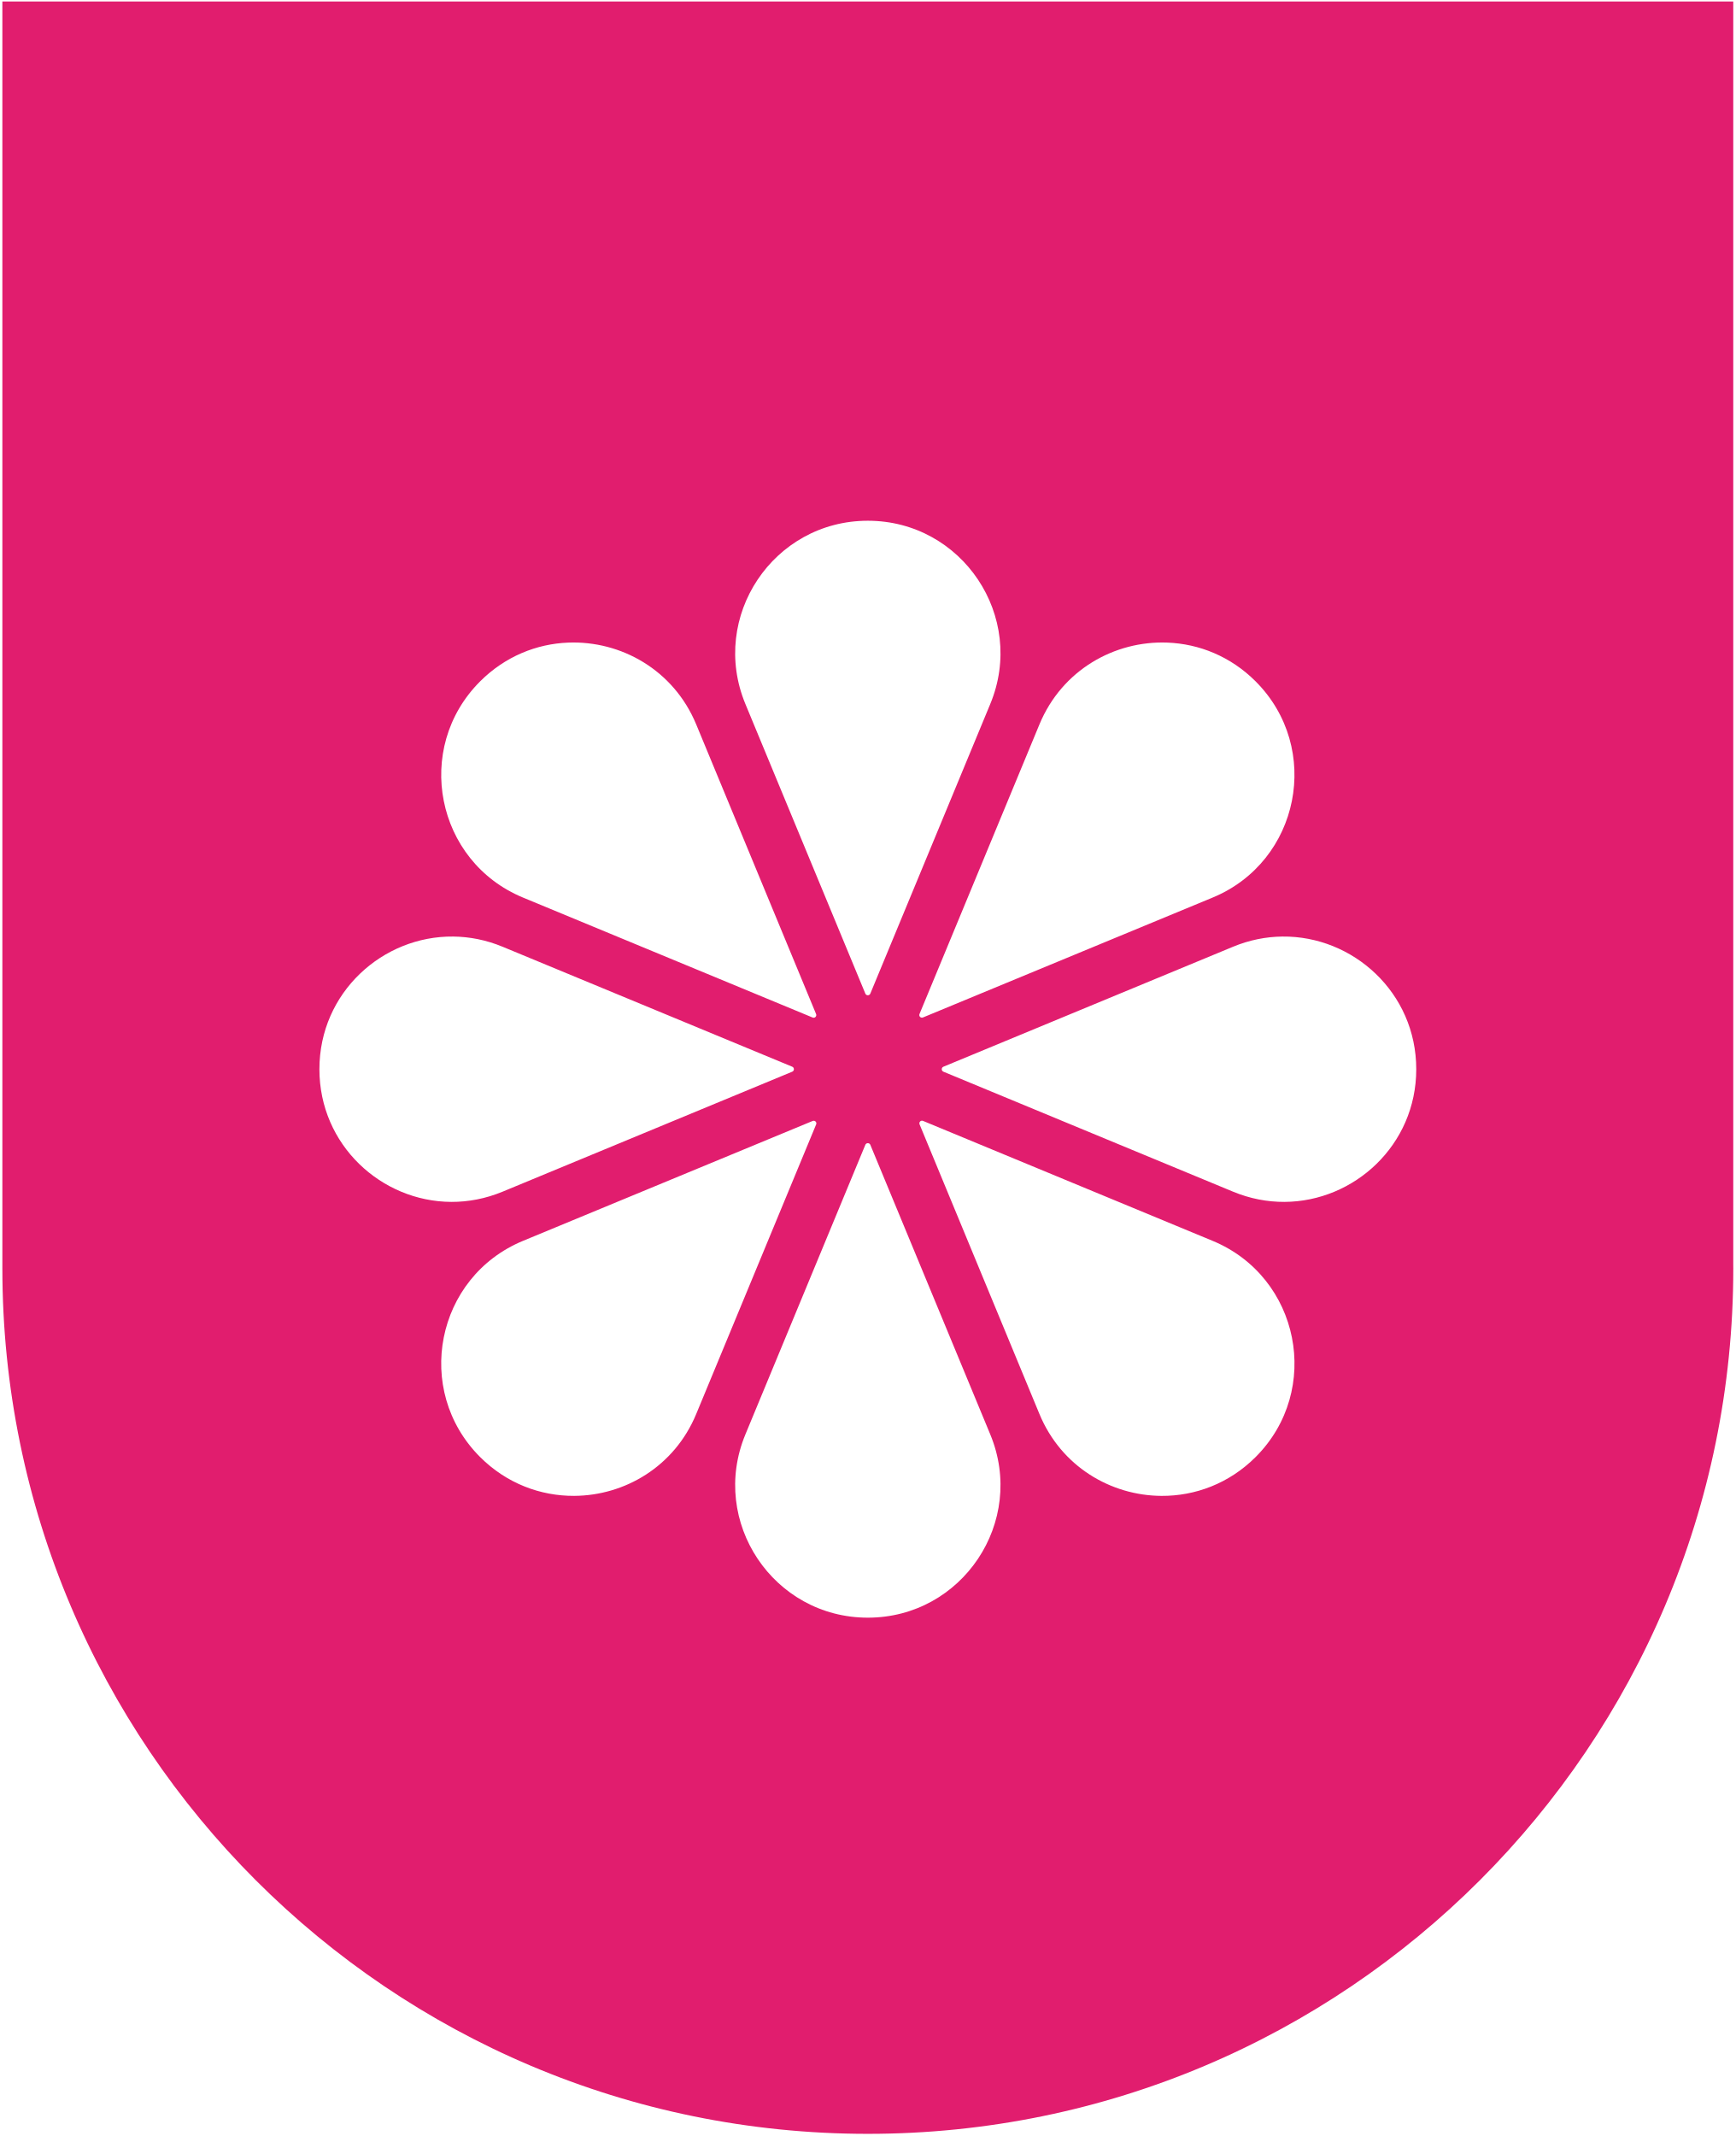
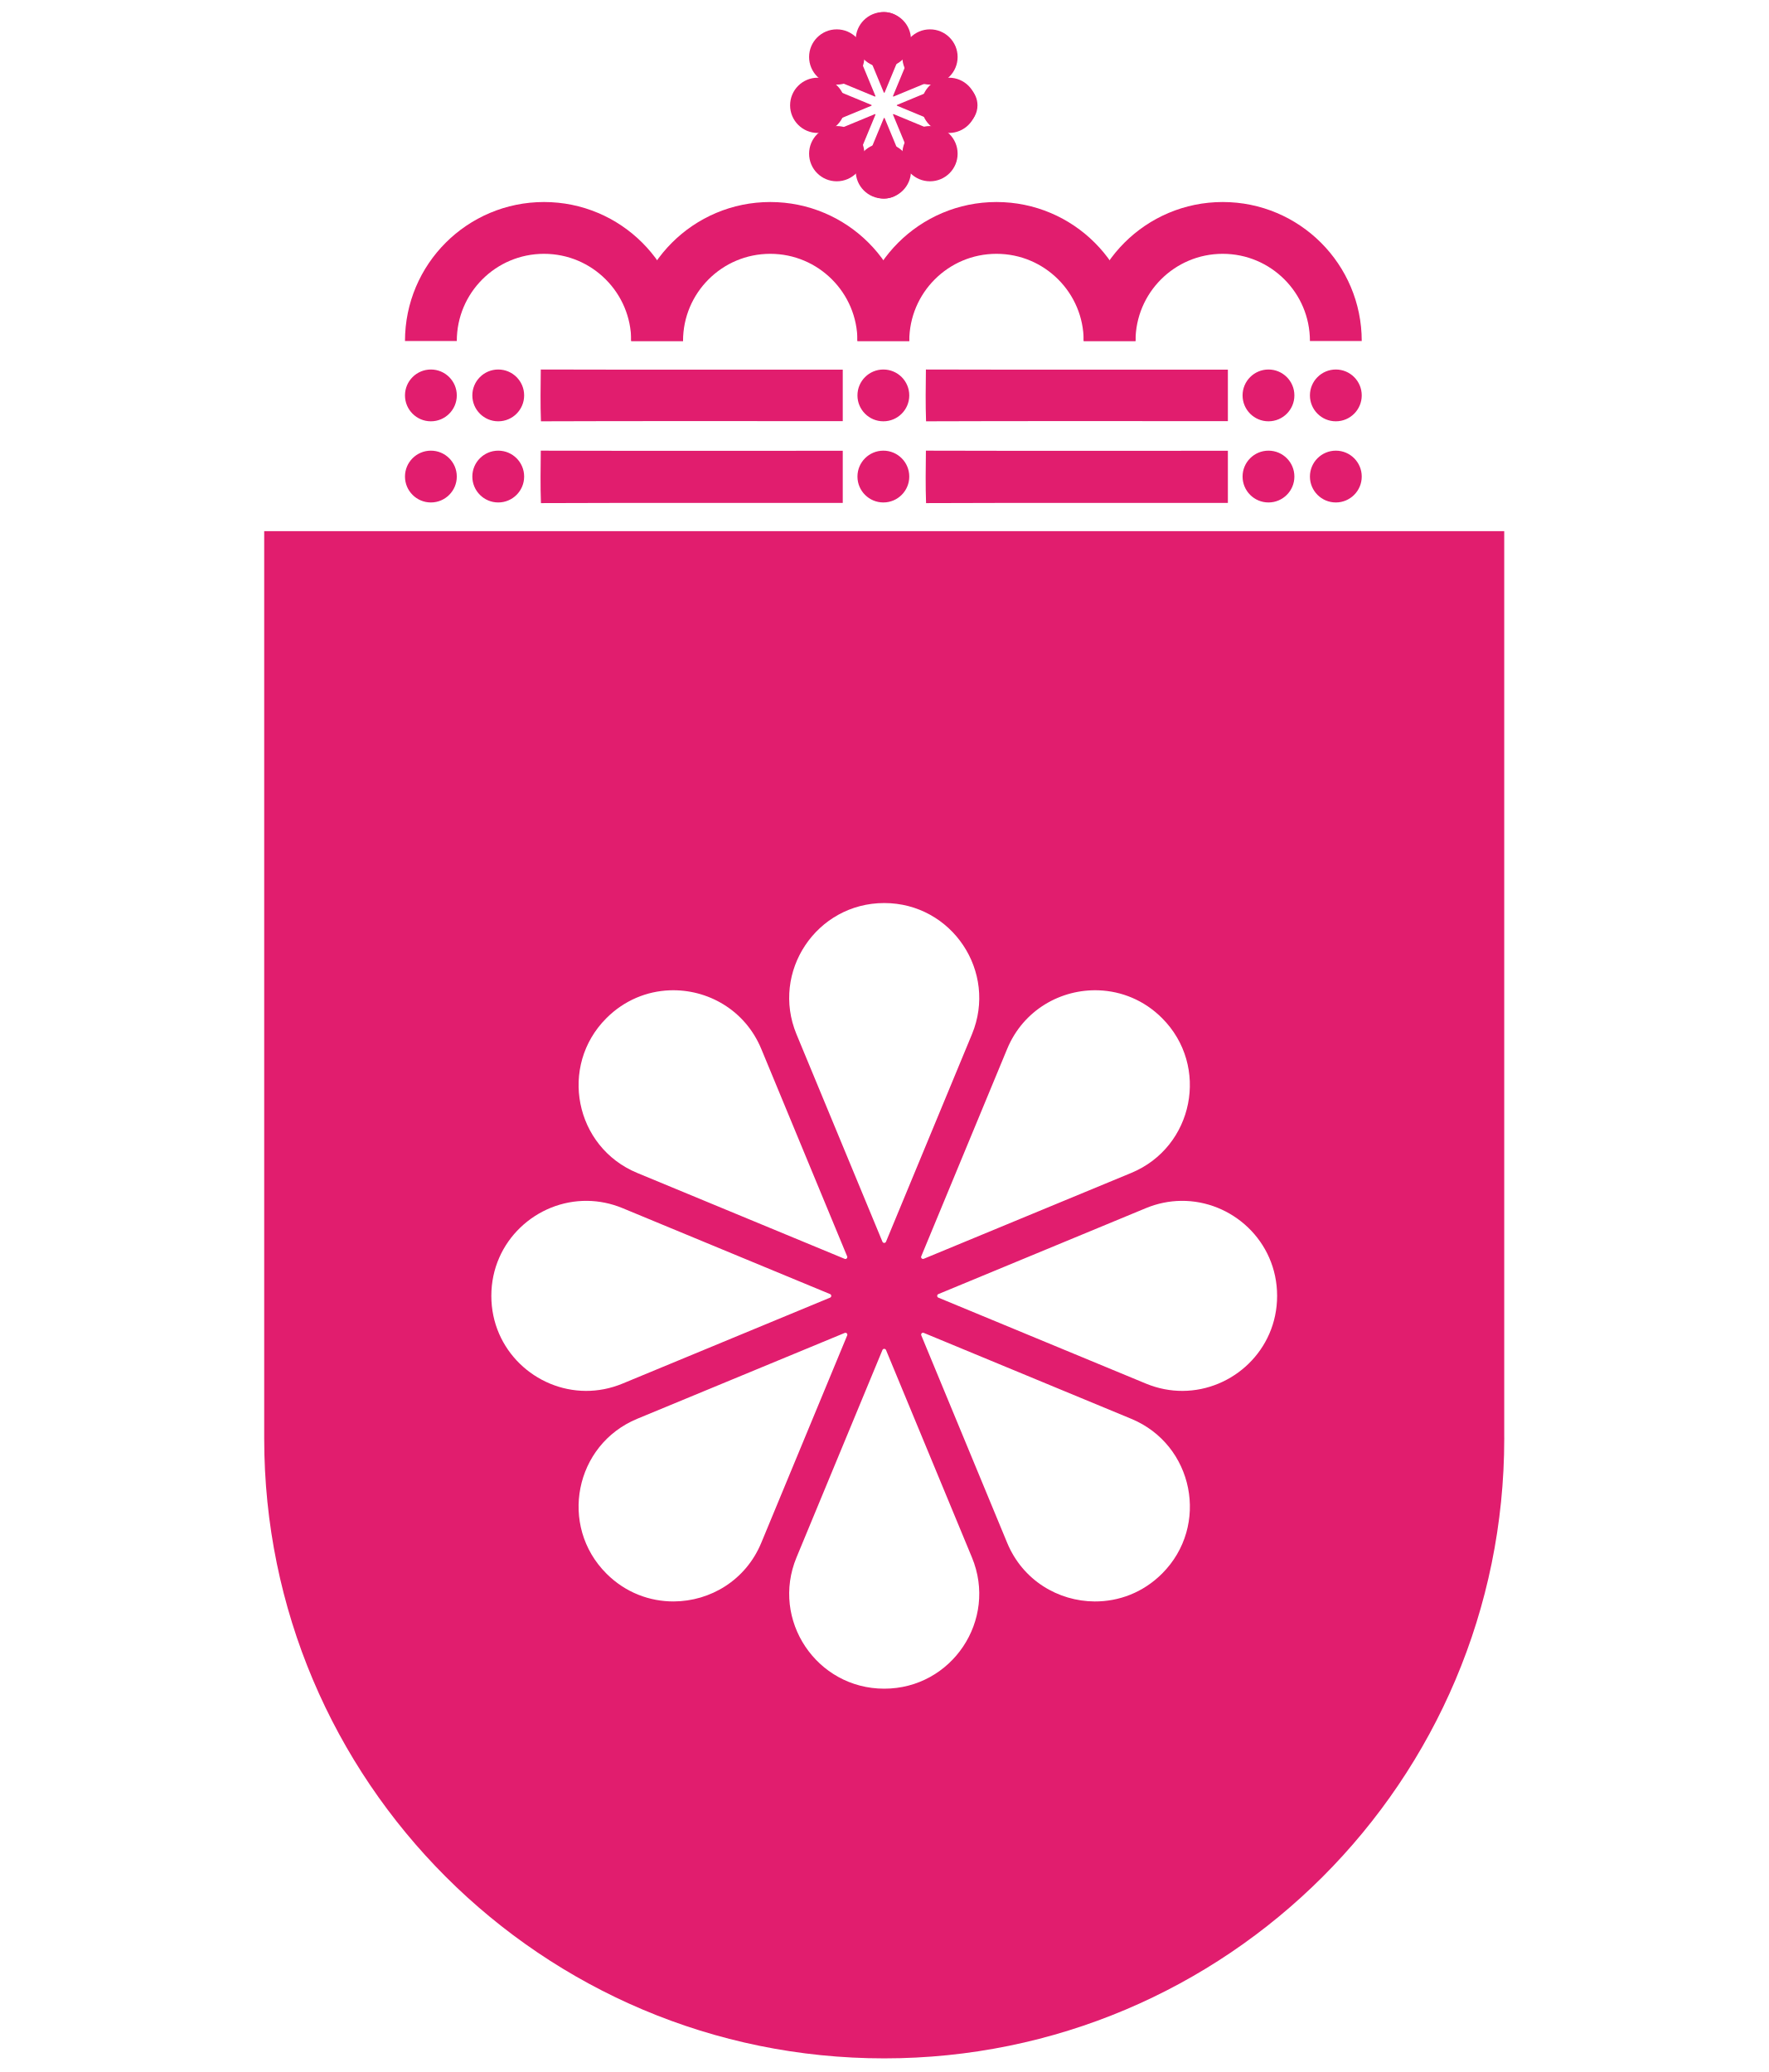
- <svg xmlns="http://www.w3.org/2000/svg" width="720" height="886" viewBox="0 0 720 886">
-   <path id="Path" fill="#e11d6e" stroke="none" d="M 360 885.105 C 161.722 885.105 0.982 724.366 0.982 526.088 C 0.982 525.617 0.996 525.13 0.982 524.66 L 0.982 0.625 L 719.004 0.625 L 719.004 524.66 C 719.004 525.13 719.018 525.603 719.018 526.088 C 719.018 724.366 558.278 885.105 360 885.105 Z M 360 671 C 399.174 671 425.786 631.197 410.795 595 L 361.031 474.854 C 360.844 474.399 360.42 474.178 360 474.178 C 359.58 474.178 359.156 474.399 358.969 474.854 L 309.205 595 C 294.211 631.197 320.826 671 360 671 Z M 481.826 620.482 C 495.744 620.558 509.845 615.398 520.885 604.354 C 548.582 576.654 539.234 529.692 503.039 514.701 L 382.893 464.938 C 381.971 464.561 381.094 465.481 381.471 466.393 L 431.197 586.541 C 440.217 608.316 460.813 620.368 481.826 620.482 Z M 238.189 620.475 C 259.193 620.362 279.781 608.316 288.799 586.541 L 338.564 466.393 C 338.941 465.471 338.019 464.597 337.107 464.971 L 216.957 514.701 C 180.762 529.692 171.441 576.643 199.148 604.354 C 210.185 615.389 224.278 620.549 238.189 620.475 Z M 187.201 498.537 C 194.222 498.567 201.429 497.225 208.498 494.297 L 328.646 444.531 C 329.558 444.154 329.558 442.846 328.646 442.469 L 208.498 392.705 C 201.711 389.891 194.814 388.552 188.059 388.475 C 158.79 388.138 132.5 411.672 132.5 443.5 C 132.5 475.023 158.274 498.415 187.201 498.537 Z M 532.797 498.537 C 561.724 498.415 587.5 475.023 587.5 443.5 C 587.5 411.672 561.211 388.138 531.939 388.475 C 525.187 388.552 518.287 389.891 511.5 392.705 L 391.354 442.469 C 390.442 442.846 390.442 444.154 391.354 444.531 L 511.5 494.297 C 518.569 497.225 525.776 498.567 532.797 498.537 Z M 337.449 422.148 C 338.229 422.21 338.857 421.405 338.529 420.607 L 288.799 300.461 C 279.425 277.841 257.564 265.704 235.727 266.547 C 222.622 267.053 209.541 272.26 199.148 282.652 C 171.451 310.35 180.762 357.309 216.957 372.303 L 337.107 422.066 C 337.223 422.113 337.338 422.14 337.449 422.148 Z M 382.387 422.117 C 382.55 422.127 382.722 422.1 382.893 422.029 L 503.039 372.303 C 539.234 357.309 548.571 310.325 520.85 282.615 C 510.463 272.229 497.377 267.053 484.27 266.547 C 462.43 265.704 440.571 277.841 431.197 300.461 L 381.434 420.607 C 381.13 421.356 381.68 422.076 382.387 422.117 Z M 359.998 412.832 C 360.42 412.832 360.843 412.604 361.031 412.148 L 410.795 292 C 425.786 255.803 399.174 216 360 216 C 320.826 216 294.211 255.803 309.205 292 L 358.969 412.148 C 359.156 412.604 359.576 412.832 359.998 412.832 Z" />
-   <path id="Path-copy" fill="#f99633" stroke="none" visibility="hidden" d="M 359 263 C 313.455 263 282.511 309.277 299.943 351.361 L 357.801 491.049 C 358.236 492.108 359.761 492.108 360.199 491.049 L 418.057 351.361 C 435.486 309.277 404.546 263 359 263 Z M 214.516 321.769 C 199.28 322.357 184.069 328.409 171.987 340.492 C 139.785 372.694 150.612 427.29 192.694 444.722 L 332.384 502.581 C 333.456 503.016 334.472 501.944 334.037 500.885 L 276.22 361.197 C 265.321 334.898 239.904 320.788 214.516 321.769 Z M 503.481 321.769 C 478.089 320.788 452.676 334.898 441.777 361.197 L 383.92 500.885 C 383.485 501.957 384.556 502.976 385.616 502.538 L 525.303 444.722 C 567.385 427.29 578.24 372.666 546.01 340.449 C 533.934 328.374 518.72 322.357 503.481 321.769 Z M 159.094 463.526 C 125.065 463.134 94.501 490.496 94.501 527.501 C 94.501 573.046 140.776 603.99 182.858 586.557 L 322.548 528.7 C 323.608 528.262 323.608 526.739 322.548 526.301 L 182.858 468.444 C 174.966 465.172 166.948 463.616 159.094 463.526 Z M 558.903 463.526 C 551.052 463.616 543.03 465.172 535.139 468.444 L 395.452 526.301 C 394.393 526.739 394.393 528.262 395.452 528.7 L 535.139 586.557 C 577.221 603.99 623.499 573.046 623.499 527.501 C 623.499 490.496 592.935 463.134 558.903 463.526 Z M 385.616 552.423 C 384.544 551.985 383.525 553.057 383.963 554.116 L 441.777 693.804 C 459.209 735.888 513.836 746.74 546.05 714.514 C 578.252 682.309 567.385 627.71 525.303 610.281 L 385.616 552.423 Z M 332.384 552.464 L 192.694 610.281 C 150.612 627.71 139.773 682.296 171.987 714.514 C 204.192 746.715 258.791 735.888 276.22 693.804 L 334.077 554.116 C 334.515 553.045 333.444 552.029 332.384 552.464 Z M 359 563.167 C 358.512 563.167 358.018 563.424 357.801 563.953 L 299.943 703.64 C 282.511 745.724 313.455 792 359 792 C 404.546 792 435.486 745.724 418.057 703.64 L 360.199 563.953 C 359.982 563.424 359.488 563.167 359 563.167 Z" />
-   <path id="Path-copy-2" fill="#f99633" stroke="none" visibility="hidden" d="M 360 216 C 320.826 216 294.211 255.803 309.204 292 L 358.969 412.148 C 359.343 413.059 360.655 413.059 361.031 412.148 L 410.796 292 C 425.787 255.803 399.174 216 360 216 Z M 235.727 266.548 C 222.623 267.054 209.54 272.259 199.148 282.652 C 171.45 310.349 180.763 357.308 216.958 372.302 L 337.107 422.067 C 338.029 422.441 338.903 421.519 338.529 420.608 L 288.8 300.46 C 279.426 277.841 257.564 265.704 235.727 266.548 Z M 484.27 266.548 C 462.43 265.704 440.572 277.841 431.198 300.46 L 381.434 420.608 C 381.06 421.53 381.981 422.406 382.893 422.029 L 503.04 372.302 C 539.234 357.308 548.571 310.325 520.85 282.615 C 510.463 272.229 497.377 267.054 484.27 266.548 Z M 188.058 388.475 C 158.79 388.138 132.501 411.672 132.501 443.501 C 132.501 482.675 172.303 509.29 208.498 494.296 L 328.647 444.532 C 329.558 444.155 329.558 442.846 328.647 442.469 L 208.498 392.705 C 201.71 389.891 194.813 388.552 188.058 388.475 Z M 531.939 388.475 C 525.187 388.552 518.287 389.891 511.5 392.705 L 391.353 442.469 C 390.442 442.846 390.442 444.155 391.353 444.532 L 511.5 494.296 C 547.695 509.29 587.499 482.675 587.499 443.501 C 587.499 411.672 561.211 388.138 531.939 388.475 Z M 382.893 464.937 C 381.971 464.56 381.094 465.482 381.471 466.393 L 431.198 586.54 C 446.191 622.738 493.177 632.072 520.884 604.353 C 548.582 576.653 539.234 529.692 503.04 514.701 L 382.893 464.937 Z M 337.107 464.972 L 216.958 514.701 C 180.763 529.692 171.44 576.642 199.148 604.353 C 226.848 632.05 273.809 622.738 288.8 586.54 L 338.564 466.393 C 338.94 465.471 338.019 464.597 337.107 464.972 Z M 360 474.177 C 359.58 474.177 359.156 474.399 358.969 474.853 L 309.204 595 C 294.211 631.198 320.826 671 360 671 C 399.174 671 425.787 631.198 410.796 595 L 361.031 474.853 C 360.844 474.399 360.42 474.177 360 474.177 Z" />
+ <svg xmlns="http://www.w3.org/2000/svg" width="1024" height="1200" viewBox="0 0 1024 1200">
+   <path id="Path" fill="#e11d6e" stroke="none" d="M 512 1192.105 C 313.722 1192.105 152.982 1031.366 152.982 833.088 C 152.982 832.617 152.996 832.13 152.982 831.66 L 152.982 307.625 L 871.004 307.625 L 871.004 831.66 C 871.004 832.13 871.018 832.603 871.018 833.088 C 871.018 1031.366 710.278 1192.105 512 1192.105 Z M 512 978 C 551.174 978 577.786 938.197 562.795 902 L 513.031 781.854 C 512.844 781.399 512.42 781.178 512 781.178 C 511.58 781.178 511.156 781.399 510.969 781.854 L 461.205 902 C 446.211 938.197 472.826 978 512 978 Z M 633.826 927.482 C 647.744 927.558 661.845 922.398 672.885 911.354 C 700.582 883.654 691.234 836.692 655.039 821.701 L 534.893 771.938 C 533.971 771.561 533.094 772.481 533.471 773.393 L 583.197 893.541 C 592.217 915.316 612.813 927.368 633.826 927.482 Z M 390.189 927.475 C 411.193 927.362 431.781 915.316 440.799 893.541 L 490.564 773.393 C 490.941 772.471 490.019 771.597 489.107 771.971 L 368.957 821.701 C 332.762 836.692 323.441 883.643 351.148 911.354 C 362.185 922.389 376.278 927.549 390.189 927.475 Z M 339.201 805.537 C 346.222 805.567 353.429 804.225 360.498 801.297 L 480.646 751.531 C 481.558 751.154 481.558 749.846 480.646 749.469 L 360.498 699.705 C 353.711 696.891 346.814 695.552 340.059 695.475 C 310.79 695.138 284.5 718.672 284.5 750.5 C 284.5 782.023 310.274 805.415 339.201 805.537 Z M 684.797 805.537 C 713.724 805.415 739.5 782.023 739.5 750.5 C 739.5 718.672 713.211 695.138 683.939 695.475 C 677.187 695.552 670.287 696.891 663.5 699.705 L 543.354 749.469 C 542.442 749.846 542.442 751.154 543.354 751.531 L 663.5 801.297 C 670.569 804.225 677.776 805.567 684.797 805.537 Z M 489.449 729.148 C 490.229 729.21 490.857 728.405 490.529 727.607 L 440.799 607.461 C 431.425 584.841 409.564 572.704 387.727 573.547 C 374.622 574.053 361.541 579.26 351.148 589.652 C 323.451 617.35 332.762 664.309 368.957 679.303 L 489.107 729.066 C 489.223 729.113 489.338 729.14 489.449 729.148 Z M 534.387 729.117 C 534.55 729.127 534.722 729.1 534.893 729.029 L 655.039 679.303 C 691.234 664.309 700.571 617.325 672.85 589.615 C 662.463 579.229 649.377 574.053 636.27 573.547 C 614.43 572.704 592.571 584.841 583.197 607.461 L 533.434 727.607 C 533.13 728.356 533.68 729.076 534.387 729.117 Z M 511.998 719.832 C 512.42 719.832 512.843 719.604 513.031 719.148 L 562.795 599 C 577.786 562.803 551.174 523 512 523 C 472.826 523 446.211 562.803 461.205 599 L 510.969 719.148 C 511.156 719.604 511.576 719.832 511.998 719.832 Z" />
+   <g id="Group-copy">
+     <path id="svg6-copy-6" fill="#f3852b" stroke="none" visibility="hidden" d="M 313.515 308 C 312.671 302.338 313.063 296.662 313.304 291 C 445.862 291.096 578.42 291.022 710.977 291.037 C 711.008 296.677 711.008 302.309 710.977 307.941 C 578.48 307.978 445.983 307.867 313.515 308 Z" />
+     <path id="svg6-copy-2" fill="#e11d6e" stroke="none" d="M 313.227 291.38 C 312.855 281.262 313.028 271.118 313.134 261 C 371.419 261.172 429.705 261.04 487.99 261.066 C 488.003 271.144 488.003 281.209 487.99 291.274 C 429.731 291.34 371.472 291.142 313.227 291.38 Z" />
+     <path id="svg6-copy-4" fill="#e11d6e" stroke="none" d="M 536.227 291.38 C 535.855 281.262 536.028 271.118 536.134 261 C 594.419 261.172 652.705 261.04 710.99 261.066 C 711.003 271.144 711.003 281.209 710.99 291.274 C 652.731 291.34 594.472 291.142 536.227 291.38 Z" />
+     <path id="svg6-copy-3" fill="#e11d6e" stroke="none" d="M 313.227 244 C 312.855 234.009 313.028 223.991 313.134 214 C 371.419 214.17 429.705 214.039 487.99 214.065 C 488.003 224.017 488.003 233.956 487.99 243.895 C 429.731 243.961 371.472 243.765 313.227 244 Z" />
+     <path id="svg6-copy-5" fill="#e11d6e" stroke="none" d="M 536.227 244 C 535.855 234.009 536.028 223.991 536.134 214 C 594.419 214.17 652.705 214.039 710.99 214.065 C 711.003 224.017 711.003 233.956 710.99 243.895 C 652.731 243.961 594.472 243.765 536.227 244 Z" />
+     <g id="Group">
+       <path id="Shape-copy-12" fill="#e11d6e" fill-rule="evenodd" stroke="none" d="M 264.5 229 C 264.5 220.716 257.784 214 249.5 214 C 241.216 214 234.5 220.716 234.5 229 C 234.5 237.284 241.216 244 249.5 244 C 257.784 244 264.5 237.284 264.5 229 Z" />
+       <path id="Shape-copy-15" fill="#e11d6e" fill-rule="evenodd" stroke="none" d="M 303.5 229 C 303.5 220.716 296.784 214 288.5 214 C 280.216 214 273.5 220.716 273.5 229 C 273.5 237.284 280.216 244 288.5 244 C 296.784 244 303.5 237.284 303.5 229 Z" />
+       <path id="Shape-copy-17" fill="#e11d6e" fill-rule="evenodd" stroke="none" d="M 264.5 276 C 264.5 267.716 257.784 261 249.5 261 C 241.216 261 234.5 267.716 234.5 276 C 234.5 284.284 241.216 291 249.5 291 C 257.784 291 264.5 284.284 264.5 276 Z" />
+       <path id="Shape-copy-16" fill="#e11d6e" fill-rule="evenodd" stroke="none" d="M 303.5 276 C 303.5 267.716 296.784 261 288.5 261 C 280.216 261 273.5 267.716 273.5 276 C 273.5 284.284 280.216 291 288.5 291 C 296.784 291 303.5 284.284 303.5 276 Z" />
+       <path id="Shape-copy-19" fill="#e11d6e" fill-rule="evenodd" stroke="none" d="M 749.5 276 C 749.5 267.716 742.784 261 734.5 261 C 726.216 261 719.5 267.716 719.5 276 C 719.5 284.284 726.216 291 734.5 291 C 742.784 291 749.5 284.284 749.5 276 Z" />
+       <path id="Shape-copy-18" fill="#e11d6e" fill-rule="evenodd" stroke="none" d="M 788.5 276 C 788.5 267.716 781.784 261 773.5 261 C 765.216 261 758.5 267.716 758.5 276 C 758.5 284.284 765.216 291 773.5 291 C 781.784 291 788.5 284.284 788.5 276 Z" />
+       <path id="Shape-copy-13" fill="#e11d6e" fill-rule="evenodd" stroke="none" d="M 788.5 229 C 788.5 220.716 781.784 214 773.5 214 C 765.216 214 758.5 220.716 758.5 229 C 758.5 237.284 765.216 244 773.5 244 C 781.784 244 788.5 237.284 788.5 229 Z" />
+       <path id="Shape-copy-14" fill="#e11d6e" fill-rule="evenodd" stroke="none" d="M 749.5 229 C 749.5 220.716 742.784 214 734.5 214 C 726.216 214 719.5 220.716 719.5 229 C 719.5 237.284 726.216 244 734.5 244 C 742.784 244 749.5 237.284 749.5 229 Z" />
+       <path id="Shape-copy-20" fill="#e11d6e" fill-rule="evenodd" stroke="none" d="M 526.5 229 C 526.5 220.716 519.784 214 511.5 214 C 503.216 214 496.5 220.716 496.5 229 C 496.5 237.284 503.216 244 511.5 244 C 519.784 244 526.5 237.284 526.5 229 Z" />
+       <path id="Shape-copy-21" fill="#e11d6e" fill-rule="evenodd" stroke="none" d="M 526.5 276 C 526.5 267.716 519.784 261 511.5 261 C 503.216 261 496.5 267.716 496.5 276 C 496.5 284.284 503.216 291 511.5 291 C 519.784 291 526.5 284.284 526.5 276 Z" />
+     </g>
+     <g id="g1">
+       <path id="Path-copy-4" fill="#e11d6e" stroke="none" d="M 512 7 C 502.701 7 496.384 16.448 499.943 25.04 L 511.755 53.558 C 511.844 53.774 512.155 53.774 512.245 53.558 L 524.057 25.04 C 527.615 16.448 521.299 7 512 7 Z M 482.502 18.998 C 479.392 19.118 476.286 20.354 473.82 22.821 C 467.245 29.395 469.456 40.541 478.047 44.1 L 506.566 55.913 C 506.785 56.001 506.992 55.783 506.904 55.566 L 495.1 27.048 C 492.875 21.679 487.686 18.798 482.502 18.998 Z M 541.497 18.998 C 536.313 18.798 531.125 21.679 528.9 27.048 L 517.088 55.566 C 516.999 55.785 517.218 55.993 517.434 55.904 L 545.952 44.1 C 554.544 40.541 556.76 29.389 550.18 22.812 C 547.714 20.347 544.608 19.118 541.497 18.998 Z M 471.187 47.939 C 464.24 47.859 458 53.445 458 61 C 458 70.299 467.448 76.616 476.039 73.057 L 504.558 61.245 C 504.774 61.156 504.774 60.845 504.558 60.755 L 476.039 48.943 C 474.428 48.275 472.791 47.958 471.187 47.939 Z M 552.812 47.939 C 551.209 47.958 549.571 48.275 547.96 48.943 L 519.442 60.755 C 519.226 60.845 519.226 61.156 519.442 61.245 L 547.96 73.057 C 556.552 76.616 566 70.299 566 61 C 566 53.445 559.76 47.859 552.812 47.939 Z M 517.434 66.088 C 517.215 65.999 517.007 66.218 517.096 66.434 L 528.9 94.952 C 532.459 103.544 543.611 105.76 550.188 99.181 C 556.762 92.606 554.544 81.459 545.952 77.901 L 517.434 66.088 Z M 506.566 66.097 L 478.047 77.901 C 469.456 81.459 467.243 92.603 473.82 99.181 C 480.395 105.755 491.541 103.544 495.1 94.952 L 506.912 66.434 C 507.001 66.215 506.782 66.008 506.566 66.097 Z M 512 68.282 C 511.9 68.282 511.8 68.334 511.755 68.442 L 499.943 96.96 C 496.384 105.552 502.701 115 512 115 C 521.299 115 527.615 105.552 524.057 96.96 L 512.245 68.442 C 512.2 68.334 512.1 68.282 512 68.282 Z" />
+       <g id="g2">
+         <path id="Shape" fill="#e11d6e" fill-rule="evenodd" stroke="none" d="M 565.5 61 C 565.5 52.163 558.337 45 549.5 45 C 540.663 45 533.5 52.163 533.5 61 C 533.5 69.837 540.663 77 549.5 77 C 558.337 77 565.5 69.837 565.5 61 Z" />
+         <path id="Shape-copy" fill="#e11d6e" fill-rule="evenodd" stroke="none" d="M 554.5 89 C 554.5 80.163 547.337 73 538.5 73 C 529.663 73 522.5 80.163 522.5 89 C 522.5 97.837 529.663 105 538.5 105 C 547.337 105 554.5 97.837 554.5 89 Z" />
+         <path id="Shape-copy-2" fill="#e11d6e" fill-rule="evenodd" stroke="none" d="M 527.5 99 C 527.5 90.163 520.337 83 511.5 83 C 502.663 83 495.5 90.163 495.5 99 C 495.5 107.837 502.663 115 511.5 115 C 520.337 115 527.5 107.837 527.5 99 Z" />
+         <path id="Shape-copy-3" fill="#e11d6e" fill-rule="evenodd" stroke="none" d="M 489.5 61 C 489.5 52.163 482.337 45 473.5 45 C 464.663 45 457.5 52.163 457.5 61 C 457.5 69.837 464.663 77 473.5 77 C 482.337 77 489.5 69.837 489.5 61 Z" />
+         <path id="Shape-copy-4" fill="#e11d6e" fill-rule="evenodd" stroke="none" d="M 500.5 89 C 500.5 80.163 493.337 73 484.5 73 C 475.663 73 468.5 80.163 468.5 89 C 468.5 97.837 475.663 105 484.5 105 C 493.337 105 500.5 97.837 500.5 89 Z" />
+         <path id="Shape-copy-7" fill="#e11d6e" fill-rule="evenodd" stroke="none" d="M 554.5 33 C 554.5 41.837 547.337 49 538.5 49 C 529.663 49 522.5 41.837 522.5 33 C 522.5 24.163 529.663 17 538.5 17 C 547.337 17 554.5 24.163 554.5 33 Z" />
+         <path id="Shape-copy-6" fill="#e11d6e" fill-rule="evenodd" stroke="none" d="M 527.5 23 C 527.5 31.837 520.337 39 511.5 39 C 502.663 39 495.5 31.837 495.5 23 C 495.5 14.163 502.663 7 511.5 7 C 520.337 7 527.5 14.163 527.5 23 Z" />
+         <path id="Shape-copy-5" fill="#e11d6e" fill-rule="evenodd" stroke="none" d="M 500.5 33 C 500.5 41.837 493.337 49 484.5 49 C 475.663 49 468.5 41.837 468.5 33 C 468.5 24.163 475.663 17 484.5 17 C 493.337 17 500.5 24.163 500.5 33 Z" />
+       </g>
+     </g>
+     <g id="g3">
+       <path id="path1" fill="none" stroke="#e11d6e" stroke-width="30" d="M 380.5 197.5 C 380.5 161.325 351.175 132 315 132 C 278.825 132 249.5 161.325 249.5 197.5 M 380.5 197.5" />
+       <path id="Path-copy" fill="none" stroke="#e11d6e" stroke-width="30" d="M 511.5 197.5 C 511.5 161.325 482.175 132 446 132 C 409.825 132 380.5 161.325 380.5 197.5 M 511.5 197.5" />
+       <path id="Path-copy-2" fill="none" stroke="#e11d6e" stroke-width="30" d="M 642.5 197.5 C 642.5 161.325 613.175 132 577 132 C 540.825 132 511.5 161.325 511.5 197.5 M 642.5 197.5" />
+       <path id="Path-copy-3" fill="none" stroke="#e11d6e" stroke-width="30" d="M 773.5 197.5 C 773.5 161.325 744.175 132 708 132 C 671.825 132 642.5 161.325 642.5 197.5 M 773.5 197.5" />
+     </g>
+   </g>
+   <path id="path2" fill="#f99633" stroke="none" visibility="hidden" d="M 511 570 C 465.455 570 434.511 616.277 451.943 658.361 L 509.801 798.049 C 510.236 799.108 511.761 799.108 512.199 798.049 L 570.057 658.361 C 587.486 616.277 556.546 570 511 570 Z M 366.516 628.769 C 351.28 629.357 336.069 635.409 323.987 647.492 C 291.785 679.694 302.612 734.29 344.694 751.722 L 484.384 809.581 C 485.456 810.016 486.472 808.944 486.037 807.885 L 428.22 668.197 C 417.321 641.898 391.904 627.788 366.516 628.769 Z M 655.481 628.769 C 630.089 627.788 604.676 641.898 593.777 668.197 L 535.92 807.885 C 535.485 808.957 536.556 809.976 537.616 809.538 L 677.303 751.722 C 719.385 734.29 730.24 679.666 698.01 647.449 C 685.934 635.374 670.72 629.357 655.481 628.769 Z M 311.094 770.526 C 277.065 770.134 246.501 797.496 246.501 834.501 C 246.501 880.046 292.776 910.99 334.858 893.557 L 474.548 835.7 C 475.608 835.262 475.608 833.739 474.548 833.301 L 334.858 775.444 C 326.966 772.172 318.948 770.616 311.094 770.526 Z M 710.903 770.526 C 703.052 770.616 695.03 772.172 687.139 775.444 L 547.452 833.301 C 546.393 833.739 546.393 835.262 547.452 835.7 L 687.139 893.557 C 729.221 910.99 775.499 880.046 775.499 834.501 C 775.499 797.496 744.935 770.134 710.903 770.526 Z M 537.616 859.423 C 536.544 858.985 535.525 860.057 535.963 861.116 L 593.777 1000.804 C 611.209 1042.888 665.836 1053.74 698.05 1021.514 C 730.252 989.309 719.385 934.71 677.303 917.281 L 537.616 859.423 Z M 484.384 859.464 L 344.694 917.281 C 302.612 934.71 291.773 989.296 323.987 1021.514 C 356.192 1053.715 410.791 1042.888 428.22 1000.804 L 486.077 861.116 C 486.515 860.045 485.444 859.029 484.384 859.464 Z M 511 870.167 C 510.512 870.167 510.018 870.424 509.801 870.953 L 451.943 1010.64 C 434.511 1052.724 465.455 1099 511 1099 C 556.546 1099 587.486 1052.724 570.057 1010.64 L 512.199 870.953 C 511.982 870.424 511.488 870.167 511 870.167 Z" />
+   <path id="path3" fill="#f99633" stroke="none" visibility="hidden" d="M 512 523 C 472.826 523 446.211 562.803 461.204 599 L 510.969 719.148 C 511.343 720.059 512.655 720.059 513.031 719.148 L 562.796 599 C 577.787 562.803 551.174 523 512 523 Z M 387.727 573.548 C 374.623 574.054 361.54 579.259 351.148 589.652 C 323.45 617.349 332.763 664.308 368.958 679.302 L 489.107 729.067 C 490.029 729.441 490.903 728.519 490.529 727.608 L 440.8 607.46 C 431.426 584.841 409.564 572.704 387.727 573.548 Z M 636.27 573.548 C 614.43 572.704 592.572 584.841 583.198 607.46 L 533.434 727.608 C 533.06 728.53 533.981 729.406 534.893 729.029 L 655.04 679.302 C 691.234 664.308 700.571 617.325 672.85 589.615 C 662.463 579.229 649.377 574.054 636.27 573.548 Z M 340.058 695.475 C 310.79 695.138 284.501 718.672 284.501 750.5 C 284.501 789.675 324.303 816.29 360.498 801.296 L 480.647 751.532 C 481.558 751.155 481.558 749.846 480.647 749.469 L 360.498 699.705 C 353.71 696.891 346.813 695.552 340.058 695.475 Z M 683.939 695.475 C 677.187 695.552 670.287 696.891 663.5 699.705 L 543.353 749.469 C 542.442 749.846 542.442 751.155 543.353 751.532 L 663.5 801.296 C 699.695 816.29 739.499 789.675 739.499 750.5 C 739.499 718.672 713.211 695.138 683.939 695.475 Z M 534.893 771.937 C 533.971 771.56 533.094 772.482 533.471 773.393 L 583.198 893.54 C 598.191 929.738 645.177 939.072 672.884 911.353 C 700.582 883.653 691.234 836.692 655.04 821.701 L 534.893 771.937 Z M 489.107 771.972 L 368.958 821.701 C 332.763 836.692 323.44 883.642 351.148 911.353 C 378.848 939.05 425.809 929.738 440.8 893.54 L 490.564 773.393 C 490.94 772.471 490.019 771.597 489.107 771.972 Z M 512 781.177 C 511.58 781.177 511.156 781.399 510.969 781.853 L 461.204 902 C 446.211 938.198 472.826 978 512 978 C 551.174 978 577.787 938.198 562.796 902 L 513.031 781.853 C 512.844 781.399 512.42 781.177 512 781.177 Z" />
</svg>
